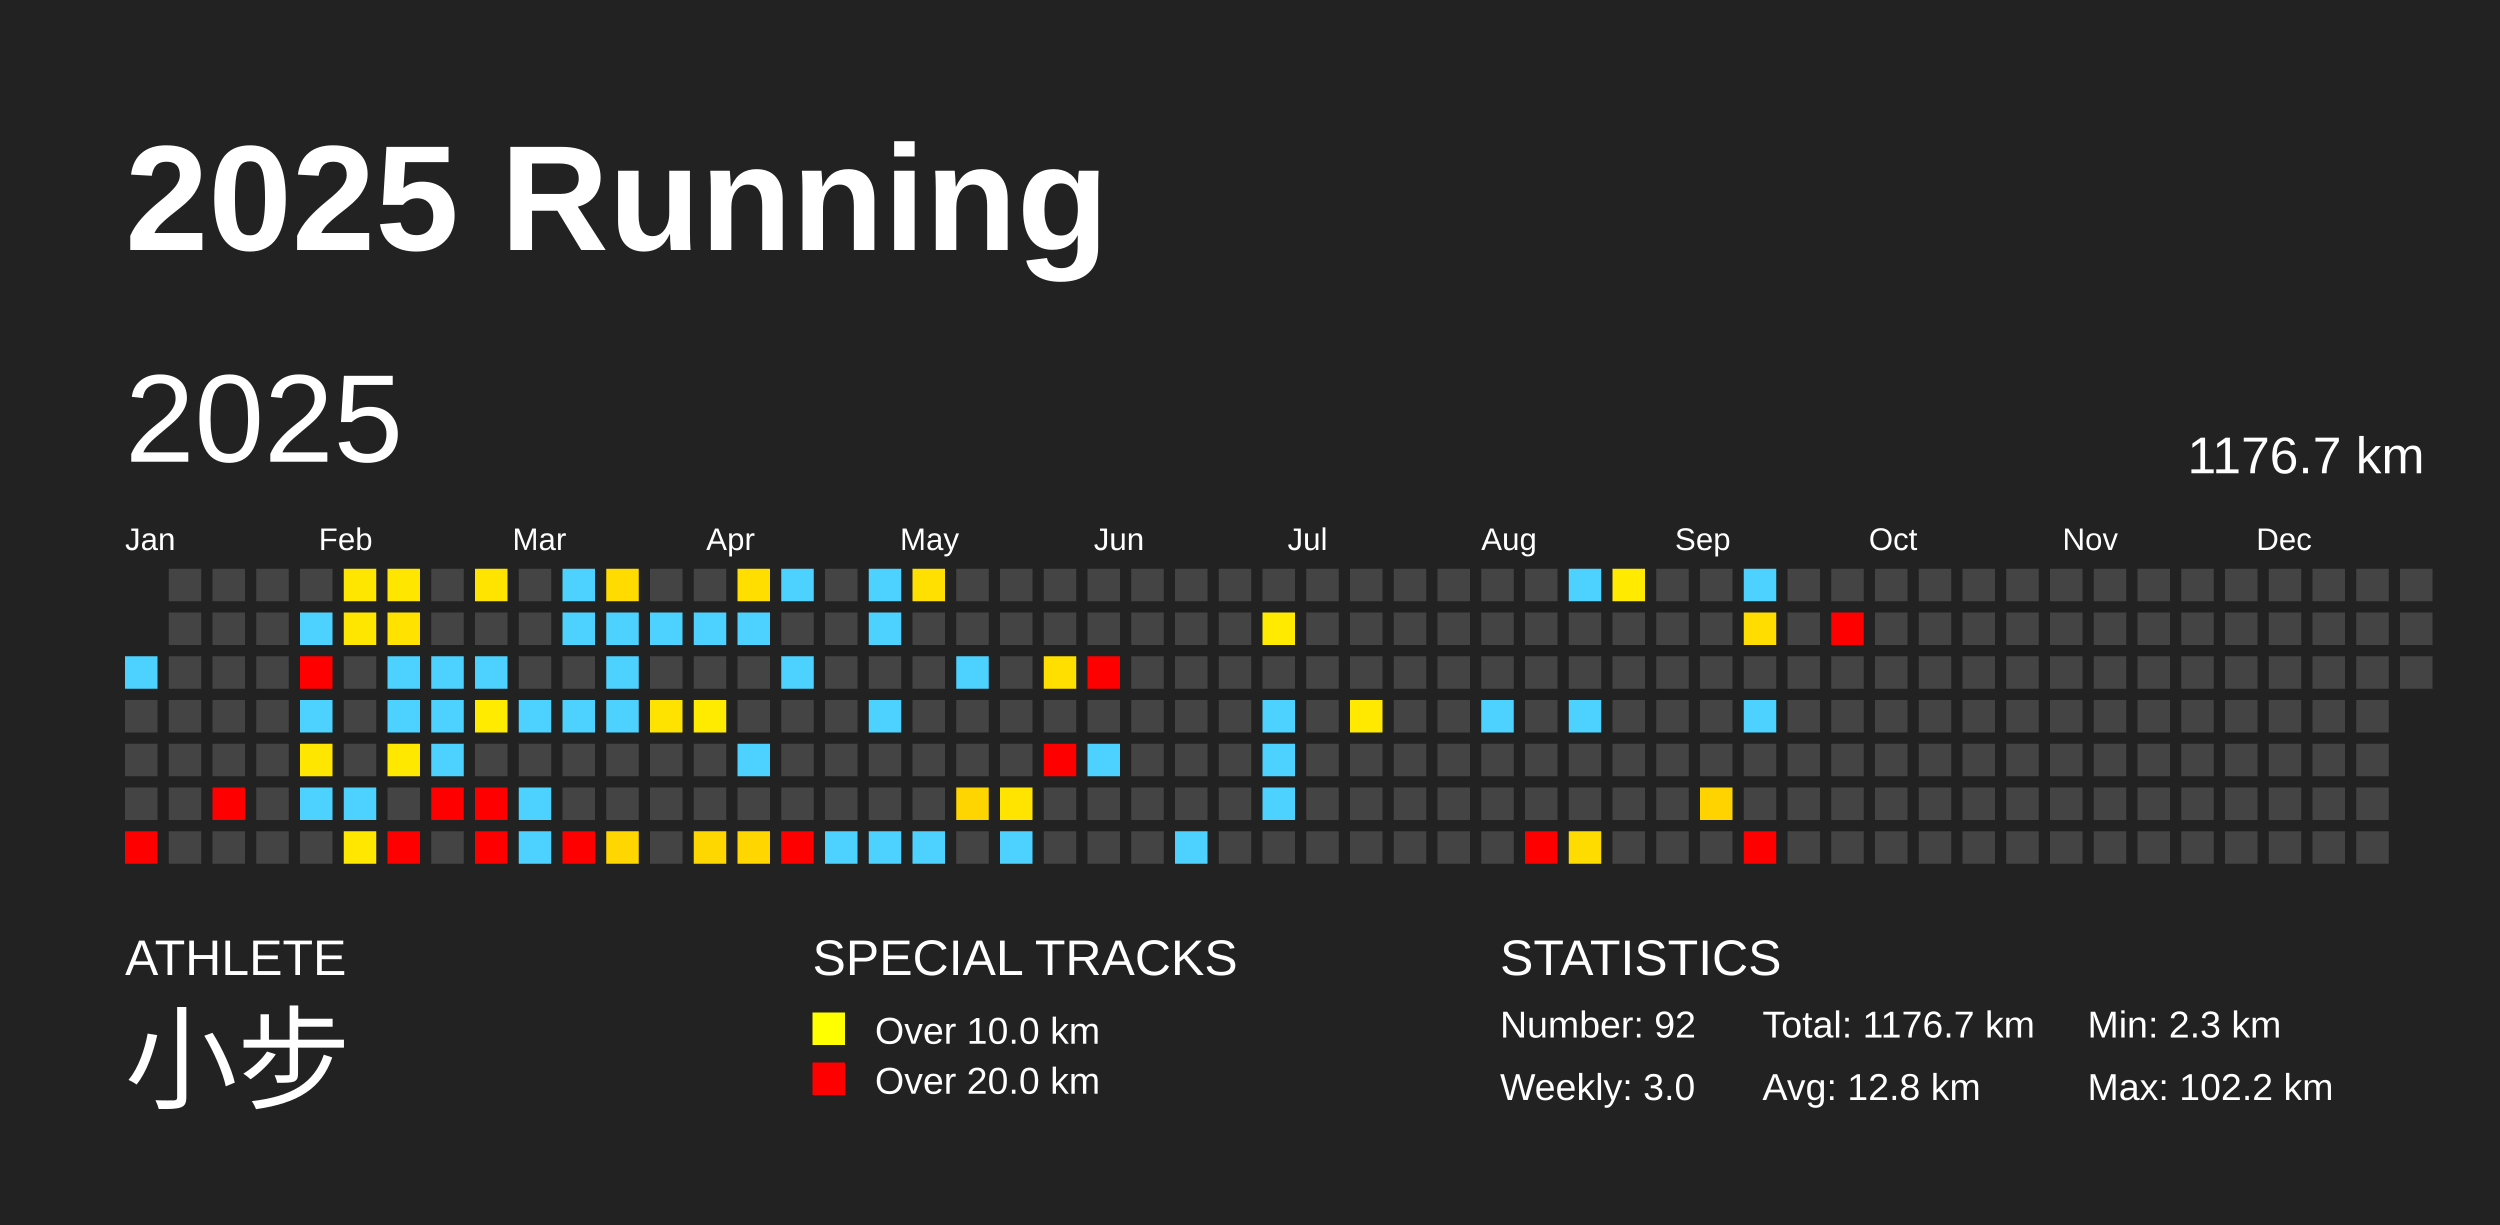
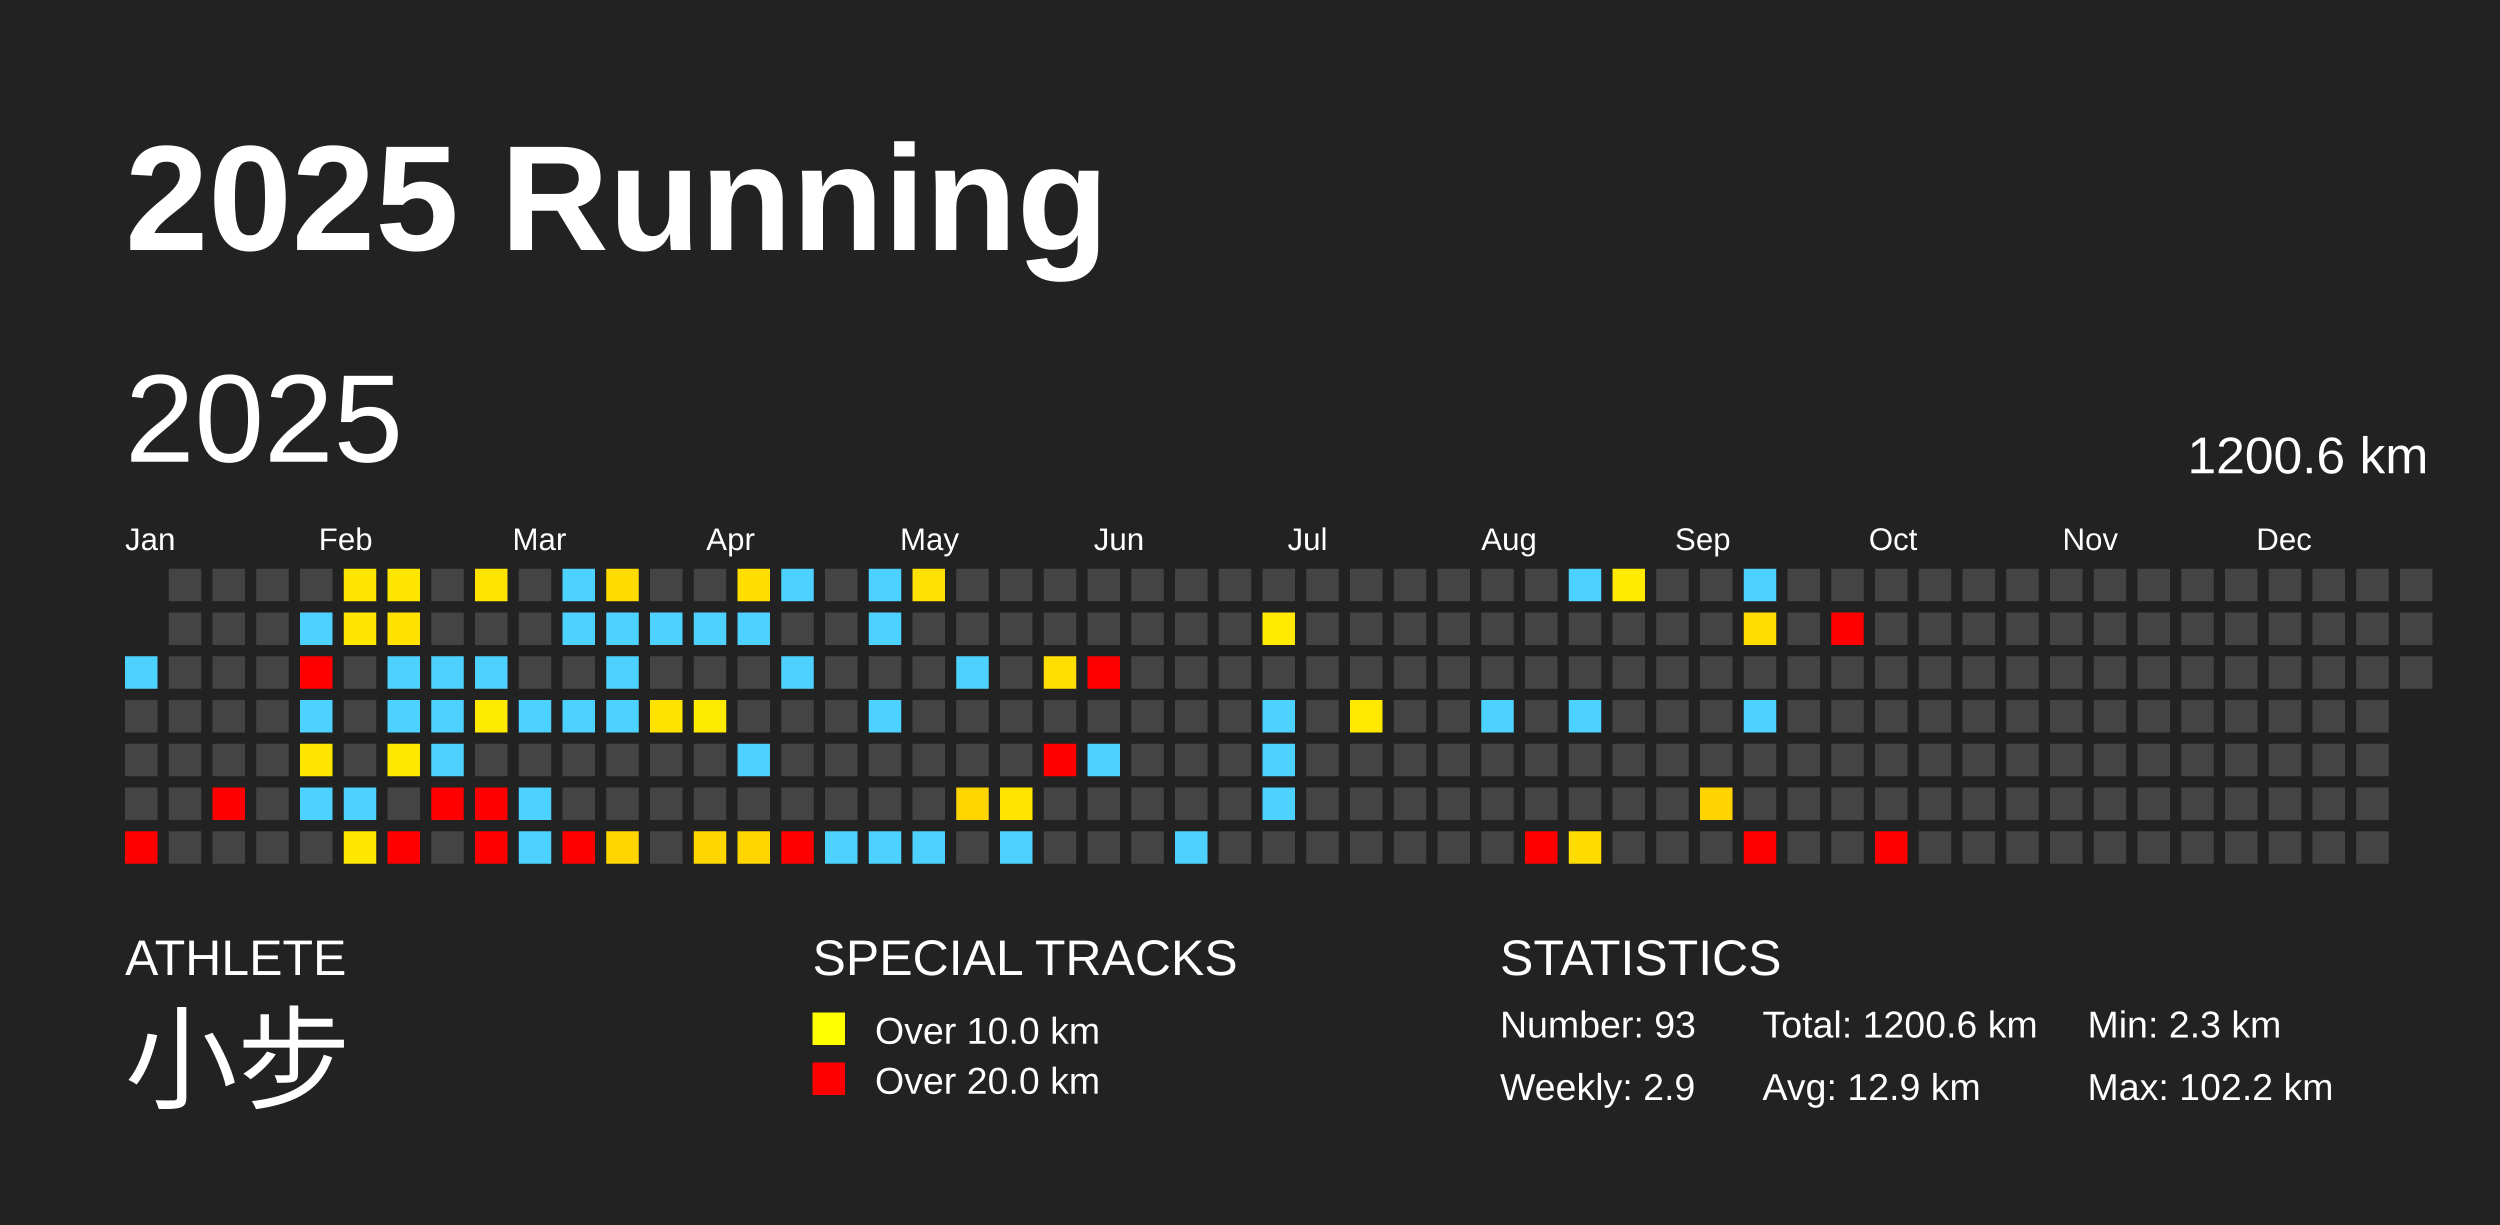
<svg xmlns="http://www.w3.org/2000/svg" baseProfile="full" height="98mm" version="1.1" viewBox="0,0,200,98" width="200mm">
  <defs />
  <rect fill="#222222" height="98" width="200" x="0" y="0" />
  <text fill="#FFFFFF" style="font-size:12px; font-family:Arial; font-weight:bold;" x="10" y="20">2025 Running</text>
  <text fill="#FFFFFF" style="font-size:4px; font-family:Arial" x="10" y="78">ATHLETE</text>
  <text fill="#FFFFFF" style="font-size:9px; font-family:Arial" x="10" y="88">小步</text>
  <text fill="#FFFFFF" style="font-size:4px; font-family:Arial" x="65" y="78">SPECIAL TRACKS</text>
  <rect fill="yellow" height="2.6" width="2.6" x="65" y="81" />
  <text fill="#FFFFFF" style="font-size:3px; font-family:Arial" x="70" y="83.5">Over 10.0 km</text>
  <rect fill="red" height="2.6" width="2.6" x="65" y="85" />
  <text fill="#FFFFFF" style="font-size:3px; font-family:Arial" x="70" y="87.5">Over 20.0 km</text>
  <text fill="#FFFFFF" style="font-size:4px; font-family:Arial" x="120" y="78">STATISTICS</text>
-   <text fill="#FFFFFF" style="font-size:3px; font-family:Arial" x="120" y="83">Number: 92</text>
-   <text fill="#FFFFFF" style="font-size:3px; font-family:Arial" x="120" y="88">Weekly: 3.0</text>
-   <text fill="#FFFFFF" style="font-size:3px; font-family:Arial" x="141" y="83">Total: 1176.7 km</text>
-   <text fill="#FFFFFF" style="font-size:3px; font-family:Arial" x="141" y="88">Avg: 12.8 km</text>
+   <text fill="#FFFFFF" style="font-size:3px; font-family:Arial" x="120" y="83">Number: 93</text>
+   <text fill="#FFFFFF" style="font-size:3px; font-family:Arial" x="120" y="88">Weekly: 2.9</text>
+   <text fill="#FFFFFF" style="font-size:3px; font-family:Arial" x="141" y="83">Total: 1200.6 km</text>
+   <text fill="#FFFFFF" style="font-size:3px; font-family:Arial" x="141" y="88">Avg: 12.9 km</text>
  <text fill="#FFFFFF" style="font-size:3px; font-family:Arial" x="167" y="83">Min: 2.3 km</text>
  <text fill="#FFFFFF" style="font-size:3px; font-family:Arial" x="167" y="88">Max: 102.2 km</text>
  <text dominant-baseline="hanging" fill="#FFFFFF" style="font-size:10.0px; font-family:Arial;" x="10" y="30">2025</text>
-   <text dominant-baseline="hanging" fill="#FFFFFF" style="font-size:4.125px; font-family:Arial;" x="175" y="35">1176.7 km</text>
+   <text dominant-baseline="hanging" fill="#FFFFFF" style="font-size:4.125px; font-family:Arial;" x="175" y="35">1200.6 km</text>
  <text fill="#FFFFFF" style="font-size:2.5px; font-family:Arial" x="10.0" y="44">Jan</text>
  <text fill="#FFFFFF" style="font-size:2.5px; font-family:Arial" x="25.5" y="44">Feb</text>
  <text fill="#FFFFFF" style="font-size:2.5px; font-family:Arial" x="41.0" y="44">Mar</text>
  <text fill="#FFFFFF" style="font-size:2.5px; font-family:Arial" x="56.5" y="44">Apr</text>
  <text fill="#FFFFFF" style="font-size:2.5px; font-family:Arial" x="72.0" y="44">May</text>
  <text fill="#FFFFFF" style="font-size:2.5px; font-family:Arial" x="87.5" y="44">Jun</text>
  <text fill="#FFFFFF" style="font-size:2.5px; font-family:Arial" x="103.0" y="44">Jul</text>
  <text fill="#FFFFFF" style="font-size:2.5px; font-family:Arial" x="118.5" y="44">Aug</text>
  <text fill="#FFFFFF" style="font-size:2.5px; font-family:Arial" x="134.0" y="44">Sep</text>
  <text fill="#FFFFFF" style="font-size:2.5px; font-family:Arial" x="149.5" y="44">Oct</text>
  <text fill="#FFFFFF" style="font-size:2.5px; font-family:Arial" x="165.0" y="44">Nov</text>
  <text fill="#FFFFFF" style="font-size:2.5px; font-family:Arial" x="180.5" y="44">Dec</text>
  <rect fill="#4dd2ff" height="2.6" width="2.6" x="10.0" y="52.5" />
  <rect fill="#444444" height="2.6" width="2.6" x="10.0" y="56.0" />
  <rect fill="#444444" height="2.6" width="2.6" x="10.0" y="59.5" />
  <rect fill="#444444" height="2.6" width="2.6" x="10.0" y="63.0" />
  <rect fill="red" height="2.6" width="2.6" x="10.0" y="66.5" />
  <rect fill="#444444" height="2.6" width="2.6" x="13.5" y="45.5" />
  <rect fill="#444444" height="2.6" width="2.6" x="13.5" y="49.0" />
  <rect fill="#444444" height="2.6" width="2.6" x="13.5" y="52.5" />
  <rect fill="#444444" height="2.6" width="2.6" x="13.5" y="56.0" />
  <rect fill="#444444" height="2.6" width="2.6" x="13.5" y="59.5" />
  <rect fill="#444444" height="2.6" width="2.6" x="13.5" y="63.0" />
  <rect fill="#444444" height="2.6" width="2.6" x="13.5" y="66.5" />
  <rect fill="#444444" height="2.6" width="2.6" x="17.0" y="45.5" />
  <rect fill="#444444" height="2.6" width="2.6" x="17.0" y="49.0" />
  <rect fill="#444444" height="2.6" width="2.6" x="17.0" y="52.5" />
  <rect fill="#444444" height="2.6" width="2.6" x="17.0" y="56.0" />
  <rect fill="#444444" height="2.6" width="2.6" x="17.0" y="59.5" />
  <rect fill="red" height="2.6" width="2.6" x="17.0" y="63.0" />
  <rect fill="#444444" height="2.6" width="2.6" x="17.0" y="66.5" />
  <rect fill="#444444" height="2.6" width="2.6" x="20.5" y="45.5" />
  <rect fill="#444444" height="2.6" width="2.6" x="20.5" y="49.0" />
  <rect fill="#444444" height="2.6" width="2.6" x="20.5" y="52.5" />
  <rect fill="#444444" height="2.6" width="2.6" x="20.5" y="56.0" />
  <rect fill="#444444" height="2.6" width="2.6" x="20.5" y="59.5" />
  <rect fill="#444444" height="2.6" width="2.6" x="20.5" y="63.0" />
  <rect fill="#444444" height="2.6" width="2.6" x="20.5" y="66.5" />
  <rect fill="#444444" height="2.6" width="2.6" x="24.0" y="45.5" />
  <rect fill="#4dd2ff" height="2.6" width="2.6" x="24.0" y="49.0" />
  <rect fill="red" height="2.6" width="2.6" x="24.0" y="52.5" />
  <rect fill="#4dd2ff" height="2.6" width="2.6" x="24.0" y="56.0" />
  <rect fill="#ffe600" height="2.6" width="2.6" x="24.0" y="59.5" />
  <rect fill="#4dd2ff" height="2.6" width="2.6" x="24.0" y="63.0" />
  <rect fill="#444444" height="2.6" width="2.6" x="24.0" y="66.5" />
  <rect fill="#ffe600" height="2.6" width="2.6" x="27.5" y="45.5" />
  <rect fill="#ffe600" height="2.6" width="2.6" x="27.5" y="49.0" />
  <rect fill="#444444" height="2.6" width="2.6" x="27.5" y="52.5" />
  <rect fill="#444444" height="2.6" width="2.6" x="27.5" y="56.0" />
  <rect fill="#444444" height="2.6" width="2.6" x="27.5" y="59.5" />
  <rect fill="#4dd2ff" height="2.6" width="2.6" x="27.5" y="63.0" />
  <rect fill="#ffe700" height="2.6" width="2.6" x="27.5" y="66.5" />
  <rect fill="#ffe600" height="2.6" width="2.6" x="31.0" y="45.5" />
  <rect fill="#ffe200" height="2.6" width="2.6" x="31.0" y="49.0" />
  <rect fill="#4dd2ff" height="2.6" width="2.6" x="31.0" y="52.5" />
  <rect fill="#4dd2ff" height="2.6" width="2.6" x="31.0" y="56.0" />
  <rect fill="#ffe800" height="2.6" width="2.6" x="31.0" y="59.5" />
  <rect fill="#444444" height="2.6" width="2.6" x="31.0" y="63.0" />
  <rect fill="red" height="2.6" width="2.6" x="31.0" y="66.5" />
  <rect fill="#444444" height="2.6" width="2.6" x="34.5" y="45.5" />
  <rect fill="#444444" height="2.6" width="2.6" x="34.5" y="49.0" />
  <rect fill="#4dd2ff" height="2.6" width="2.6" x="34.5" y="52.5" />
  <rect fill="#4dd2ff" height="2.6" width="2.6" x="34.5" y="56.0" />
  <rect fill="#4dd2ff" height="2.6" width="2.6" x="34.5" y="59.5" />
  <rect fill="red" height="2.6" width="2.6" x="34.5" y="63.0" />
  <rect fill="#444444" height="2.6" width="2.6" x="34.5" y="66.5" />
  <rect fill="#ffe400" height="2.6" width="2.6" x="38.0" y="45.5" />
  <rect fill="#444444" height="2.6" width="2.6" x="38.0" y="49.0" />
  <rect fill="#4dd2ff" height="2.6" width="2.6" x="38.0" y="52.5" />
  <rect fill="#ffeb00" height="2.6" width="2.6" x="38.0" y="56.0" />
  <rect fill="#444444" height="2.6" width="2.6" x="38.0" y="59.5" />
  <rect fill="red" height="2.6" width="2.6" x="38.0" y="63.0" />
  <rect fill="red" height="2.6" width="2.6" x="38.0" y="66.5" />
  <rect fill="#444444" height="2.6" width="2.6" x="41.5" y="45.5" />
  <rect fill="#444444" height="2.6" width="2.6" x="41.5" y="49.0" />
  <rect fill="#444444" height="2.6" width="2.6" x="41.5" y="52.5" />
  <rect fill="#4dd2ff" height="2.6" width="2.6" x="41.5" y="56.0" />
  <rect fill="#444444" height="2.6" width="2.6" x="41.5" y="59.5" />
  <rect fill="#4dd2ff" height="2.6" width="2.6" x="41.5" y="63.0" />
  <rect fill="#4dd2ff" height="2.6" width="2.6" x="41.5" y="66.5" />
  <rect fill="#4dd2ff" height="2.6" width="2.6" x="45.0" y="45.5" />
  <rect fill="#4dd2ff" height="2.6" width="2.6" x="45.0" y="49.0" />
  <rect fill="#444444" height="2.6" width="2.6" x="45.0" y="52.5" />
  <rect fill="#4dd2ff" height="2.6" width="2.6" x="45.0" y="56.0" />
  <rect fill="#444444" height="2.6" width="2.6" x="45.0" y="59.5" />
  <rect fill="#444444" height="2.6" width="2.6" x="45.0" y="63.0" />
  <rect fill="red" height="2.6" width="2.6" x="45.0" y="66.5" />
  <rect fill="#ffdb00" height="2.6" width="2.6" x="48.5" y="45.5" />
  <rect fill="#4dd2ff" height="2.6" width="2.6" x="48.5" y="49.0" />
  <rect fill="#4dd2ff" height="2.6" width="2.6" x="48.5" y="52.5" />
  <rect fill="#4dd2ff" height="2.6" width="2.6" x="48.5" y="56.0" />
  <rect fill="#444444" height="2.6" width="2.6" x="48.5" y="59.5" />
  <rect fill="#444444" height="2.6" width="2.6" x="48.5" y="63.0" />
  <rect fill="#ffd600" height="2.6" width="2.6" x="48.5" y="66.5" />
  <rect fill="#444444" height="2.6" width="2.6" x="52.0" y="45.5" />
  <rect fill="#4dd2ff" height="2.6" width="2.6" x="52.0" y="49.0" />
  <rect fill="#444444" height="2.6" width="2.6" x="52.0" y="52.5" />
  <rect fill="#ffe300" height="2.6" width="2.6" x="52.0" y="56.0" />
  <rect fill="#444444" height="2.6" width="2.6" x="52.0" y="59.5" />
  <rect fill="#444444" height="2.6" width="2.6" x="52.0" y="63.0" />
  <rect fill="#444444" height="2.6" width="2.6" x="52.0" y="66.5" />
  <rect fill="#444444" height="2.6" width="2.6" x="55.5" y="45.5" />
  <rect fill="#4dd2ff" height="2.6" width="2.6" x="55.5" y="49.0" />
  <rect fill="#444444" height="2.6" width="2.6" x="55.5" y="52.5" />
  <rect fill="#ffeb00" height="2.6" width="2.6" x="55.5" y="56.0" />
  <rect fill="#444444" height="2.6" width="2.6" x="55.5" y="59.5" />
  <rect fill="#444444" height="2.6" width="2.6" x="55.5" y="63.0" />
  <rect fill="#ffd700" height="2.6" width="2.6" x="55.5" y="66.5" />
  <rect fill="#ffde00" height="2.6" width="2.6" x="59.0" y="45.5" />
  <rect fill="#4dd2ff" height="2.6" width="2.6" x="59.0" y="49.0" />
  <rect fill="#444444" height="2.6" width="2.6" x="59.0" y="52.5" />
  <rect fill="#444444" height="2.6" width="2.6" x="59.0" y="56.0" />
  <rect fill="#4dd2ff" height="2.6" width="2.6" x="59.0" y="59.5" />
  <rect fill="#444444" height="2.6" width="2.6" x="59.0" y="63.0" />
  <rect fill="#ffd600" height="2.6" width="2.6" x="59.0" y="66.5" />
  <rect fill="#4dd2ff" height="2.6" width="2.6" x="62.5" y="45.5" />
  <rect fill="#444444" height="2.6" width="2.6" x="62.5" y="49.0" />
  <rect fill="#4dd2ff" height="2.6" width="2.6" x="62.5" y="52.5" />
  <rect fill="#444444" height="2.6" width="2.6" x="62.5" y="56.0" />
  <rect fill="#444444" height="2.6" width="2.6" x="62.5" y="59.5" />
  <rect fill="#444444" height="2.6" width="2.6" x="62.5" y="63.0" />
  <rect fill="red" height="2.6" width="2.6" x="62.5" y="66.5" />
  <rect fill="#444444" height="2.6" width="2.6" x="66.0" y="45.5" />
  <rect fill="#444444" height="2.6" width="2.6" x="66.0" y="49.0" />
  <rect fill="#444444" height="2.6" width="2.6" x="66.0" y="52.5" />
  <rect fill="#444444" height="2.6" width="2.6" x="66.0" y="56.0" />
  <rect fill="#444444" height="2.6" width="2.6" x="66.0" y="59.5" />
  <rect fill="#444444" height="2.6" width="2.6" x="66.0" y="63.0" />
  <rect fill="#4dd2ff" height="2.6" width="2.6" x="66.0" y="66.5" />
  <rect fill="#4dd2ff" height="2.6" width="2.6" x="69.5" y="45.5" />
  <rect fill="#4dd2ff" height="2.6" width="2.6" x="69.5" y="49.0" />
  <rect fill="#444444" height="2.6" width="2.6" x="69.5" y="52.5" />
  <rect fill="#4dd2ff" height="2.6" width="2.6" x="69.5" y="56.0" />
  <rect fill="#444444" height="2.6" width="2.6" x="69.5" y="59.5" />
  <rect fill="#444444" height="2.6" width="2.6" x="69.5" y="63.0" />
  <rect fill="#4dd2ff" height="2.6" width="2.6" x="69.5" y="66.5" />
  <rect fill="#ffe000" height="2.6" width="2.6" x="73.0" y="45.5" />
  <rect fill="#444444" height="2.6" width="2.6" x="73.0" y="49.0" />
  <rect fill="#444444" height="2.6" width="2.6" x="73.0" y="52.5" />
  <rect fill="#444444" height="2.6" width="2.6" x="73.0" y="56.0" />
  <rect fill="#444444" height="2.6" width="2.6" x="73.0" y="59.5" />
  <rect fill="#444444" height="2.6" width="2.6" x="73.0" y="63.0" />
  <rect fill="#4dd2ff" height="2.6" width="2.6" x="73.0" y="66.5" />
  <rect fill="#444444" height="2.6" width="2.6" x="76.5" y="45.5" />
  <rect fill="#444444" height="2.6" width="2.6" x="76.5" y="49.0" />
  <rect fill="#4dd2ff" height="2.6" width="2.6" x="76.5" y="52.5" />
  <rect fill="#444444" height="2.6" width="2.6" x="76.5" y="56.0" />
  <rect fill="#444444" height="2.6" width="2.6" x="76.5" y="59.5" />
  <rect fill="#ffd500" height="2.6" width="2.6" x="76.5" y="63.0" />
  <rect fill="#444444" height="2.6" width="2.6" x="76.5" y="66.5" />
  <rect fill="#444444" height="2.6" width="2.6" x="80.0" y="45.5" />
  <rect fill="#444444" height="2.6" width="2.6" x="80.0" y="49.0" />
  <rect fill="#444444" height="2.6" width="2.6" x="80.0" y="52.5" />
  <rect fill="#444444" height="2.6" width="2.6" x="80.0" y="56.0" />
  <rect fill="#444444" height="2.6" width="2.6" x="80.0" y="59.5" />
  <rect fill="#ffe400" height="2.6" width="2.6" x="80.0" y="63.0" />
  <rect fill="#4dd2ff" height="2.6" width="2.6" x="80.0" y="66.5" />
  <rect fill="#444444" height="2.6" width="2.6" x="83.5" y="45.5" />
  <rect fill="#444444" height="2.6" width="2.6" x="83.5" y="49.0" />
  <rect fill="#ffdf00" height="2.6" width="2.6" x="83.5" y="52.5" />
  <rect fill="#444444" height="2.6" width="2.6" x="83.5" y="56.0" />
  <rect fill="red" height="2.6" width="2.6" x="83.5" y="59.5" />
  <rect fill="#444444" height="2.6" width="2.6" x="83.5" y="63.0" />
  <rect fill="#444444" height="2.6" width="2.6" x="83.5" y="66.5" />
  <rect fill="#444444" height="2.6" width="2.6" x="87.0" y="45.5" />
  <rect fill="#444444" height="2.6" width="2.6" x="87.0" y="49.0" />
  <rect fill="red" height="2.6" width="2.6" x="87.0" y="52.5" />
  <rect fill="#444444" height="2.6" width="2.6" x="87.0" y="56.0" />
  <rect fill="#4dd2ff" height="2.6" width="2.6" x="87.0" y="59.5" />
  <rect fill="#444444" height="2.6" width="2.6" x="87.0" y="63.0" />
  <rect fill="#444444" height="2.6" width="2.6" x="87.0" y="66.5" />
  <rect fill="#444444" height="2.6" width="2.6" x="90.5" y="45.5" />
  <rect fill="#444444" height="2.6" width="2.6" x="90.5" y="49.0" />
  <rect fill="#444444" height="2.6" width="2.6" x="90.5" y="52.5" />
  <rect fill="#444444" height="2.6" width="2.6" x="90.5" y="56.0" />
  <rect fill="#444444" height="2.6" width="2.6" x="90.5" y="59.5" />
  <rect fill="#444444" height="2.6" width="2.6" x="90.5" y="63.0" />
  <rect fill="#444444" height="2.6" width="2.6" x="90.5" y="66.5" />
  <rect fill="#444444" height="2.6" width="2.6" x="94.0" y="45.5" />
  <rect fill="#444444" height="2.6" width="2.6" x="94.0" y="49.0" />
  <rect fill="#444444" height="2.6" width="2.6" x="94.0" y="52.5" />
  <rect fill="#444444" height="2.6" width="2.6" x="94.0" y="56.0" />
  <rect fill="#444444" height="2.6" width="2.6" x="94.0" y="59.5" />
  <rect fill="#444444" height="2.6" width="2.6" x="94.0" y="63.0" />
  <rect fill="#4dd2ff" height="2.6" width="2.6" x="94.0" y="66.5" />
  <rect fill="#444444" height="2.6" width="2.6" x="97.5" y="45.5" />
  <rect fill="#444444" height="2.6" width="2.6" x="97.5" y="49.0" />
  <rect fill="#444444" height="2.6" width="2.6" x="97.5" y="52.5" />
  <rect fill="#444444" height="2.6" width="2.6" x="97.5" y="56.0" />
  <rect fill="#444444" height="2.6" width="2.6" x="97.5" y="59.5" />
  <rect fill="#444444" height="2.6" width="2.6" x="97.5" y="63.0" />
  <rect fill="#444444" height="2.6" width="2.6" x="97.5" y="66.5" />
  <rect fill="#444444" height="2.6" width="2.6" x="101.0" y="45.5" />
  <rect fill="#ffea00" height="2.6" width="2.6" x="101.0" y="49.0" />
  <rect fill="#444444" height="2.6" width="2.6" x="101.0" y="52.5" />
  <rect fill="#4dd2ff" height="2.6" width="2.6" x="101.0" y="56.0" />
  <rect fill="#4dd2ff" height="2.6" width="2.6" x="101.0" y="59.5" />
  <rect fill="#4dd2ff" height="2.6" width="2.6" x="101.0" y="63.0" />
  <rect fill="#444444" height="2.6" width="2.6" x="101.0" y="66.5" />
  <rect fill="#444444" height="2.6" width="2.6" x="104.5" y="45.5" />
  <rect fill="#444444" height="2.6" width="2.6" x="104.5" y="49.0" />
  <rect fill="#444444" height="2.6" width="2.6" x="104.5" y="52.5" />
  <rect fill="#444444" height="2.6" width="2.6" x="104.5" y="56.0" />
  <rect fill="#444444" height="2.6" width="2.6" x="104.5" y="59.5" />
  <rect fill="#444444" height="2.6" width="2.6" x="104.5" y="63.0" />
  <rect fill="#444444" height="2.6" width="2.6" x="104.5" y="66.5" />
  <rect fill="#444444" height="2.6" width="2.6" x="108.0" y="45.5" />
  <rect fill="#444444" height="2.6" width="2.6" x="108.0" y="49.0" />
  <rect fill="#444444" height="2.6" width="2.6" x="108.0" y="52.5" />
  <rect fill="#ffe900" height="2.6" width="2.6" x="108.0" y="56.0" />
  <rect fill="#444444" height="2.6" width="2.6" x="108.0" y="59.5" />
  <rect fill="#444444" height="2.6" width="2.6" x="108.0" y="63.0" />
  <rect fill="#444444" height="2.6" width="2.6" x="108.0" y="66.5" />
  <rect fill="#444444" height="2.6" width="2.6" x="111.5" y="45.5" />
  <rect fill="#444444" height="2.6" width="2.6" x="111.5" y="49.0" />
  <rect fill="#444444" height="2.6" width="2.6" x="111.5" y="52.5" />
  <rect fill="#444444" height="2.6" width="2.6" x="111.5" y="56.0" />
  <rect fill="#444444" height="2.6" width="2.6" x="111.5" y="59.5" />
  <rect fill="#444444" height="2.6" width="2.6" x="111.5" y="63.0" />
  <rect fill="#444444" height="2.6" width="2.6" x="111.5" y="66.5" />
  <rect fill="#444444" height="2.6" width="2.6" x="115.0" y="45.5" />
  <rect fill="#444444" height="2.6" width="2.6" x="115.0" y="49.0" />
  <rect fill="#444444" height="2.6" width="2.6" x="115.0" y="52.5" />
  <rect fill="#444444" height="2.6" width="2.6" x="115.0" y="56.0" />
  <rect fill="#444444" height="2.6" width="2.6" x="115.0" y="59.5" />
  <rect fill="#444444" height="2.6" width="2.6" x="115.0" y="63.0" />
  <rect fill="#444444" height="2.6" width="2.6" x="115.0" y="66.5" />
  <rect fill="#444444" height="2.6" width="2.6" x="118.5" y="45.5" />
  <rect fill="#444444" height="2.6" width="2.6" x="118.5" y="49.0" />
  <rect fill="#444444" height="2.6" width="2.6" x="118.5" y="52.5" />
  <rect fill="#4dd2ff" height="2.6" width="2.6" x="118.5" y="56.0" />
  <rect fill="#444444" height="2.6" width="2.6" x="118.5" y="59.5" />
  <rect fill="#444444" height="2.6" width="2.6" x="118.5" y="63.0" />
  <rect fill="#444444" height="2.6" width="2.6" x="118.5" y="66.5" />
  <rect fill="#444444" height="2.6" width="2.6" x="122.0" y="45.5" />
  <rect fill="#444444" height="2.6" width="2.6" x="122.0" y="49.0" />
  <rect fill="#444444" height="2.6" width="2.6" x="122.0" y="52.5" />
  <rect fill="#444444" height="2.6" width="2.6" x="122.0" y="56.0" />
  <rect fill="#444444" height="2.6" width="2.6" x="122.0" y="59.5" />
  <rect fill="#444444" height="2.6" width="2.6" x="122.0" y="63.0" />
  <rect fill="red" height="2.6" width="2.6" x="122.0" y="66.5" />
  <rect fill="#4dd2ff" height="2.6" width="2.6" x="125.5" y="45.5" />
  <rect fill="#444444" height="2.6" width="2.6" x="125.5" y="49.0" />
  <rect fill="#444444" height="2.6" width="2.6" x="125.5" y="52.5" />
  <rect fill="#4dd2ff" height="2.6" width="2.6" x="125.5" y="56.0" />
  <rect fill="#444444" height="2.6" width="2.6" x="125.5" y="59.5" />
  <rect fill="#444444" height="2.6" width="2.6" x="125.5" y="63.0" />
  <rect fill="#ffdc00" height="2.6" width="2.6" x="125.5" y="66.5" />
  <rect fill="#ffea00" height="2.6" width="2.6" x="129.0" y="45.5" />
  <rect fill="#444444" height="2.6" width="2.6" x="129.0" y="49.0" />
  <rect fill="#444444" height="2.6" width="2.6" x="129.0" y="52.5" />
  <rect fill="#444444" height="2.6" width="2.6" x="129.0" y="56.0" />
  <rect fill="#444444" height="2.6" width="2.6" x="129.0" y="59.5" />
  <rect fill="#444444" height="2.6" width="2.6" x="129.0" y="63.0" />
  <rect fill="#444444" height="2.6" width="2.6" x="129.0" y="66.5" />
  <rect fill="#444444" height="2.6" width="2.6" x="132.5" y="45.5" />
  <rect fill="#444444" height="2.6" width="2.6" x="132.5" y="49.0" />
  <rect fill="#444444" height="2.6" width="2.6" x="132.5" y="52.5" />
  <rect fill="#444444" height="2.6" width="2.6" x="132.5" y="56.0" />
  <rect fill="#444444" height="2.6" width="2.6" x="132.5" y="59.5" />
  <rect fill="#444444" height="2.6" width="2.6" x="132.5" y="63.0" />
  <rect fill="#444444" height="2.6" width="2.6" x="132.5" y="66.5" />
  <rect fill="#444444" height="2.6" width="2.6" x="136.0" y="45.5" />
  <rect fill="#444444" height="2.6" width="2.6" x="136.0" y="49.0" />
  <rect fill="#444444" height="2.6" width="2.6" x="136.0" y="52.5" />
  <rect fill="#444444" height="2.6" width="2.6" x="136.0" y="56.0" />
  <rect fill="#444444" height="2.6" width="2.6" x="136.0" y="59.5" />
  <rect fill="#ffd300" height="2.6" width="2.6" x="136.0" y="63.0" />
  <rect fill="#444444" height="2.6" width="2.6" x="136.0" y="66.5" />
  <rect fill="#4dd2ff" height="2.6" width="2.6" x="139.5" y="45.5" />
  <rect fill="#ffdd00" height="2.6" width="2.6" x="139.5" y="49.0" />
  <rect fill="#444444" height="2.6" width="2.6" x="139.5" y="52.5" />
  <rect fill="#4dd2ff" height="2.6" width="2.6" x="139.5" y="56.0" />
  <rect fill="#444444" height="2.6" width="2.6" x="139.5" y="59.5" />
  <rect fill="#444444" height="2.6" width="2.6" x="139.5" y="63.0" />
  <rect fill="red" height="2.6" width="2.6" x="139.5" y="66.5" />
  <rect fill="#444444" height="2.6" width="2.6" x="143.0" y="45.5" />
  <rect fill="#444444" height="2.6" width="2.6" x="143.0" y="49.0" />
  <rect fill="#444444" height="2.6" width="2.6" x="143.0" y="52.5" />
  <rect fill="#444444" height="2.6" width="2.6" x="143.0" y="56.0" />
  <rect fill="#444444" height="2.6" width="2.6" x="143.0" y="59.5" />
  <rect fill="#444444" height="2.6" width="2.6" x="143.0" y="63.0" />
  <rect fill="#444444" height="2.6" width="2.6" x="143.0" y="66.5" />
  <rect fill="#444444" height="2.6" width="2.6" x="146.5" y="45.5" />
  <rect fill="red" height="2.6" width="2.6" x="146.5" y="49.0" />
  <rect fill="#444444" height="2.6" width="2.6" x="146.5" y="52.5" />
  <rect fill="#444444" height="2.6" width="2.6" x="146.5" y="56.0" />
  <rect fill="#444444" height="2.6" width="2.6" x="146.5" y="59.5" />
  <rect fill="#444444" height="2.6" width="2.6" x="146.5" y="63.0" />
  <rect fill="#444444" height="2.6" width="2.6" x="146.5" y="66.5" />
  <rect fill="#444444" height="2.6" width="2.6" x="150.0" y="45.5" />
  <rect fill="#444444" height="2.6" width="2.6" x="150.0" y="49.0" />
  <rect fill="#444444" height="2.6" width="2.6" x="150.0" y="52.5" />
  <rect fill="#444444" height="2.6" width="2.6" x="150.0" y="56.0" />
  <rect fill="#444444" height="2.6" width="2.6" x="150.0" y="59.5" />
  <rect fill="#444444" height="2.6" width="2.6" x="150.0" y="63.0" />
-   <rect fill="#444444" height="2.6" width="2.6" x="150.0" y="66.5" />
+   <rect fill="red" height="2.6" width="2.6" x="150.0" y="66.5" />
  <rect fill="#444444" height="2.6" width="2.6" x="153.5" y="45.5" />
  <rect fill="#444444" height="2.6" width="2.6" x="153.5" y="49.0" />
  <rect fill="#444444" height="2.6" width="2.6" x="153.5" y="52.5" />
  <rect fill="#444444" height="2.6" width="2.6" x="153.5" y="56.0" />
  <rect fill="#444444" height="2.6" width="2.6" x="153.5" y="59.5" />
  <rect fill="#444444" height="2.6" width="2.6" x="153.5" y="63.0" />
  <rect fill="#444444" height="2.6" width="2.6" x="153.5" y="66.5" />
  <rect fill="#444444" height="2.6" width="2.6" x="157.0" y="45.5" />
  <rect fill="#444444" height="2.6" width="2.6" x="157.0" y="49.0" />
  <rect fill="#444444" height="2.6" width="2.6" x="157.0" y="52.5" />
  <rect fill="#444444" height="2.6" width="2.6" x="157.0" y="56.0" />
  <rect fill="#444444" height="2.6" width="2.6" x="157.0" y="59.5" />
  <rect fill="#444444" height="2.6" width="2.6" x="157.0" y="63.0" />
  <rect fill="#444444" height="2.6" width="2.6" x="157.0" y="66.5" />
  <rect fill="#444444" height="2.6" width="2.6" x="160.5" y="45.5" />
  <rect fill="#444444" height="2.6" width="2.6" x="160.5" y="49.0" />
  <rect fill="#444444" height="2.6" width="2.6" x="160.5" y="52.5" />
  <rect fill="#444444" height="2.6" width="2.6" x="160.5" y="56.0" />
  <rect fill="#444444" height="2.6" width="2.6" x="160.5" y="59.5" />
  <rect fill="#444444" height="2.6" width="2.6" x="160.5" y="63.0" />
  <rect fill="#444444" height="2.6" width="2.6" x="160.5" y="66.5" />
  <rect fill="#444444" height="2.6" width="2.6" x="164.0" y="45.5" />
  <rect fill="#444444" height="2.6" width="2.6" x="164.0" y="49.0" />
  <rect fill="#444444" height="2.6" width="2.6" x="164.0" y="52.5" />
  <rect fill="#444444" height="2.6" width="2.6" x="164.0" y="56.0" />
  <rect fill="#444444" height="2.6" width="2.6" x="164.0" y="59.5" />
  <rect fill="#444444" height="2.6" width="2.6" x="164.0" y="63.0" />
  <rect fill="#444444" height="2.6" width="2.6" x="164.0" y="66.5" />
  <rect fill="#444444" height="2.6" width="2.6" x="167.5" y="45.5" />
  <rect fill="#444444" height="2.6" width="2.6" x="167.5" y="49.0" />
  <rect fill="#444444" height="2.6" width="2.6" x="167.5" y="52.5" />
  <rect fill="#444444" height="2.6" width="2.6" x="167.5" y="56.0" />
  <rect fill="#444444" height="2.6" width="2.6" x="167.5" y="59.5" />
  <rect fill="#444444" height="2.6" width="2.6" x="167.5" y="63.0" />
  <rect fill="#444444" height="2.6" width="2.6" x="167.5" y="66.5" />
  <rect fill="#444444" height="2.6" width="2.6" x="171.0" y="45.5" />
  <rect fill="#444444" height="2.6" width="2.6" x="171.0" y="49.0" />
  <rect fill="#444444" height="2.6" width="2.6" x="171.0" y="52.5" />
  <rect fill="#444444" height="2.6" width="2.6" x="171.0" y="56.0" />
  <rect fill="#444444" height="2.6" width="2.6" x="171.0" y="59.5" />
  <rect fill="#444444" height="2.6" width="2.6" x="171.0" y="63.0" />
  <rect fill="#444444" height="2.6" width="2.6" x="171.0" y="66.5" />
  <rect fill="#444444" height="2.6" width="2.6" x="174.5" y="45.5" />
  <rect fill="#444444" height="2.6" width="2.6" x="174.5" y="49.0" />
  <rect fill="#444444" height="2.6" width="2.6" x="174.5" y="52.5" />
  <rect fill="#444444" height="2.6" width="2.6" x="174.5" y="56.0" />
  <rect fill="#444444" height="2.6" width="2.6" x="174.5" y="59.5" />
  <rect fill="#444444" height="2.6" width="2.6" x="174.5" y="63.0" />
  <rect fill="#444444" height="2.6" width="2.6" x="174.5" y="66.5" />
  <rect fill="#444444" height="2.6" width="2.6" x="178.0" y="45.5" />
  <rect fill="#444444" height="2.6" width="2.6" x="178.0" y="49.0" />
  <rect fill="#444444" height="2.6" width="2.6" x="178.0" y="52.5" />
  <rect fill="#444444" height="2.6" width="2.6" x="178.0" y="56.0" />
  <rect fill="#444444" height="2.6" width="2.6" x="178.0" y="59.5" />
  <rect fill="#444444" height="2.6" width="2.6" x="178.0" y="63.0" />
  <rect fill="#444444" height="2.6" width="2.6" x="178.0" y="66.5" />
  <rect fill="#444444" height="2.6" width="2.6" x="181.5" y="45.5" />
  <rect fill="#444444" height="2.6" width="2.6" x="181.5" y="49.0" />
  <rect fill="#444444" height="2.6" width="2.6" x="181.5" y="52.5" />
  <rect fill="#444444" height="2.6" width="2.6" x="181.5" y="56.0" />
  <rect fill="#444444" height="2.6" width="2.6" x="181.5" y="59.5" />
  <rect fill="#444444" height="2.6" width="2.6" x="181.5" y="63.0" />
  <rect fill="#444444" height="2.6" width="2.6" x="181.5" y="66.5" />
  <rect fill="#444444" height="2.6" width="2.6" x="185.0" y="45.5" />
  <rect fill="#444444" height="2.6" width="2.6" x="185.0" y="49.0" />
  <rect fill="#444444" height="2.6" width="2.6" x="185.0" y="52.5" />
  <rect fill="#444444" height="2.6" width="2.6" x="185.0" y="56.0" />
  <rect fill="#444444" height="2.6" width="2.6" x="185.0" y="59.5" />
  <rect fill="#444444" height="2.6" width="2.6" x="185.0" y="63.0" />
  <rect fill="#444444" height="2.6" width="2.6" x="185.0" y="66.5" />
  <rect fill="#444444" height="2.6" width="2.6" x="188.5" y="45.5" />
  <rect fill="#444444" height="2.6" width="2.6" x="188.5" y="49.0" />
  <rect fill="#444444" height="2.6" width="2.6" x="188.5" y="52.5" />
  <rect fill="#444444" height="2.6" width="2.6" x="188.5" y="56.0" />
  <rect fill="#444444" height="2.6" width="2.6" x="188.5" y="59.5" />
  <rect fill="#444444" height="2.6" width="2.6" x="188.5" y="63.0" />
  <rect fill="#444444" height="2.6" width="2.6" x="188.5" y="66.5" />
  <rect fill="#444444" height="2.6" width="2.6" x="192.0" y="45.5" />
  <rect fill="#444444" height="2.6" width="2.6" x="192.0" y="49.0" />
  <rect fill="#444444" height="2.6" width="2.6" x="192.0" y="52.5" />
</svg>
